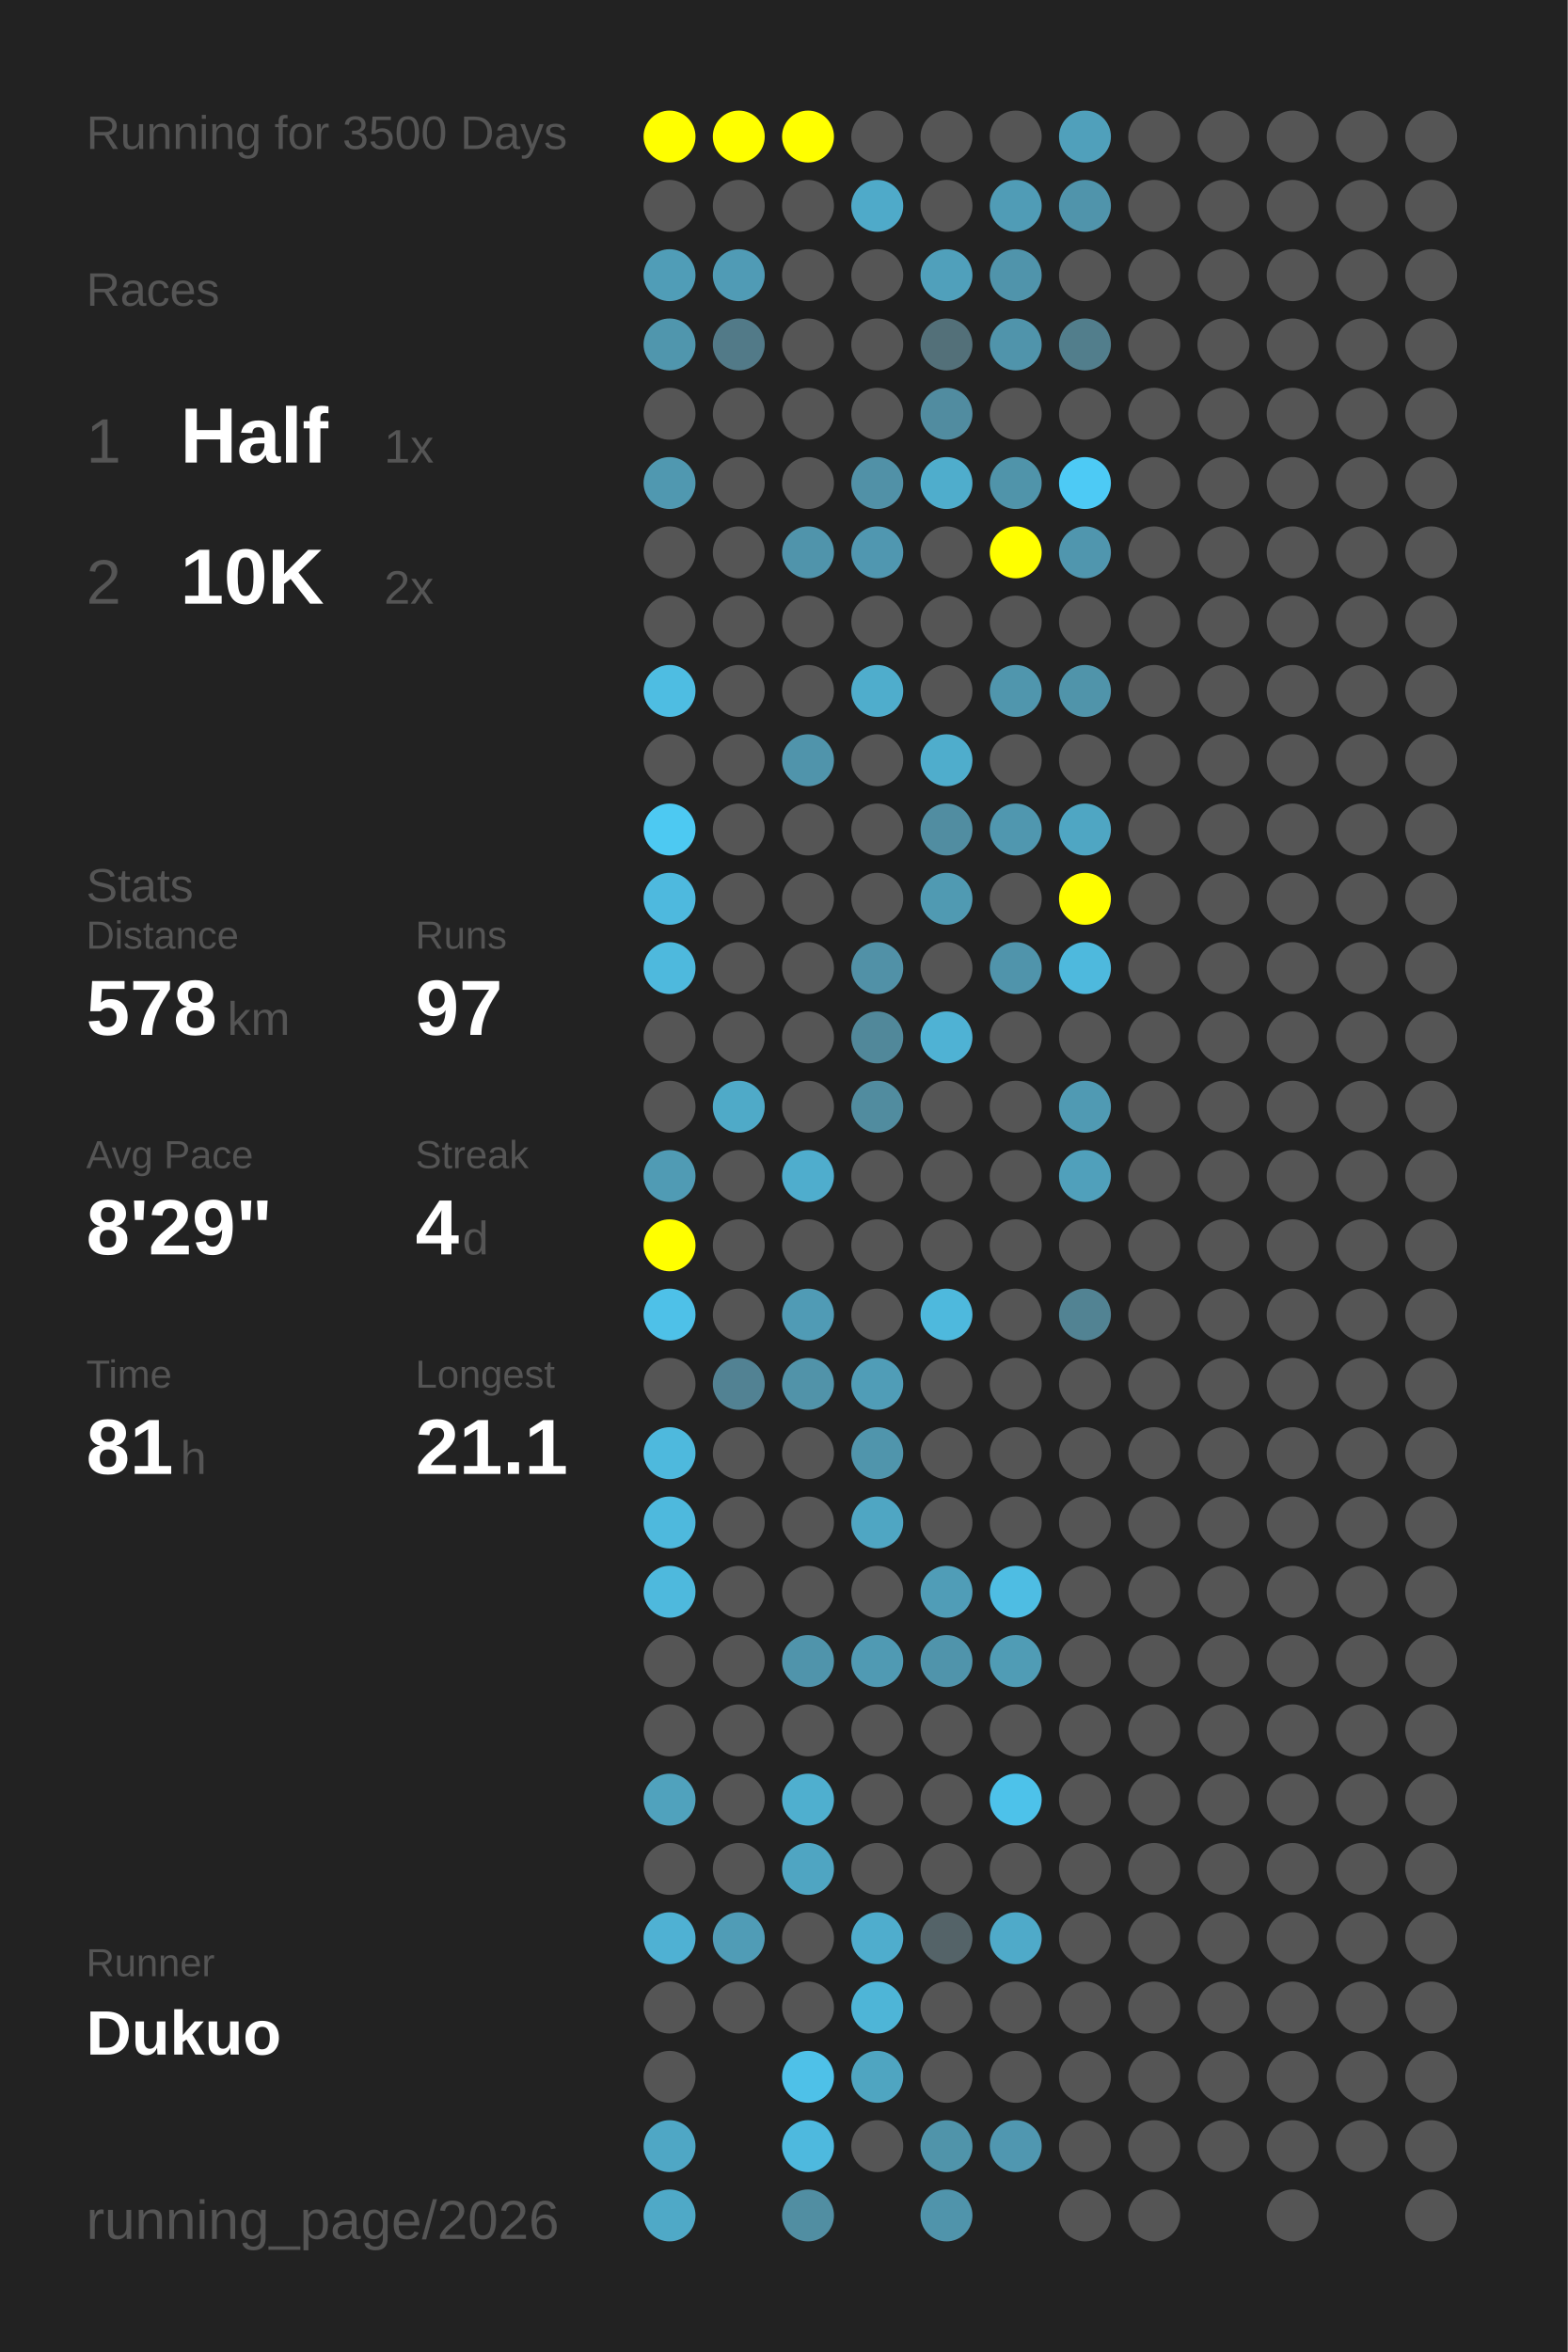
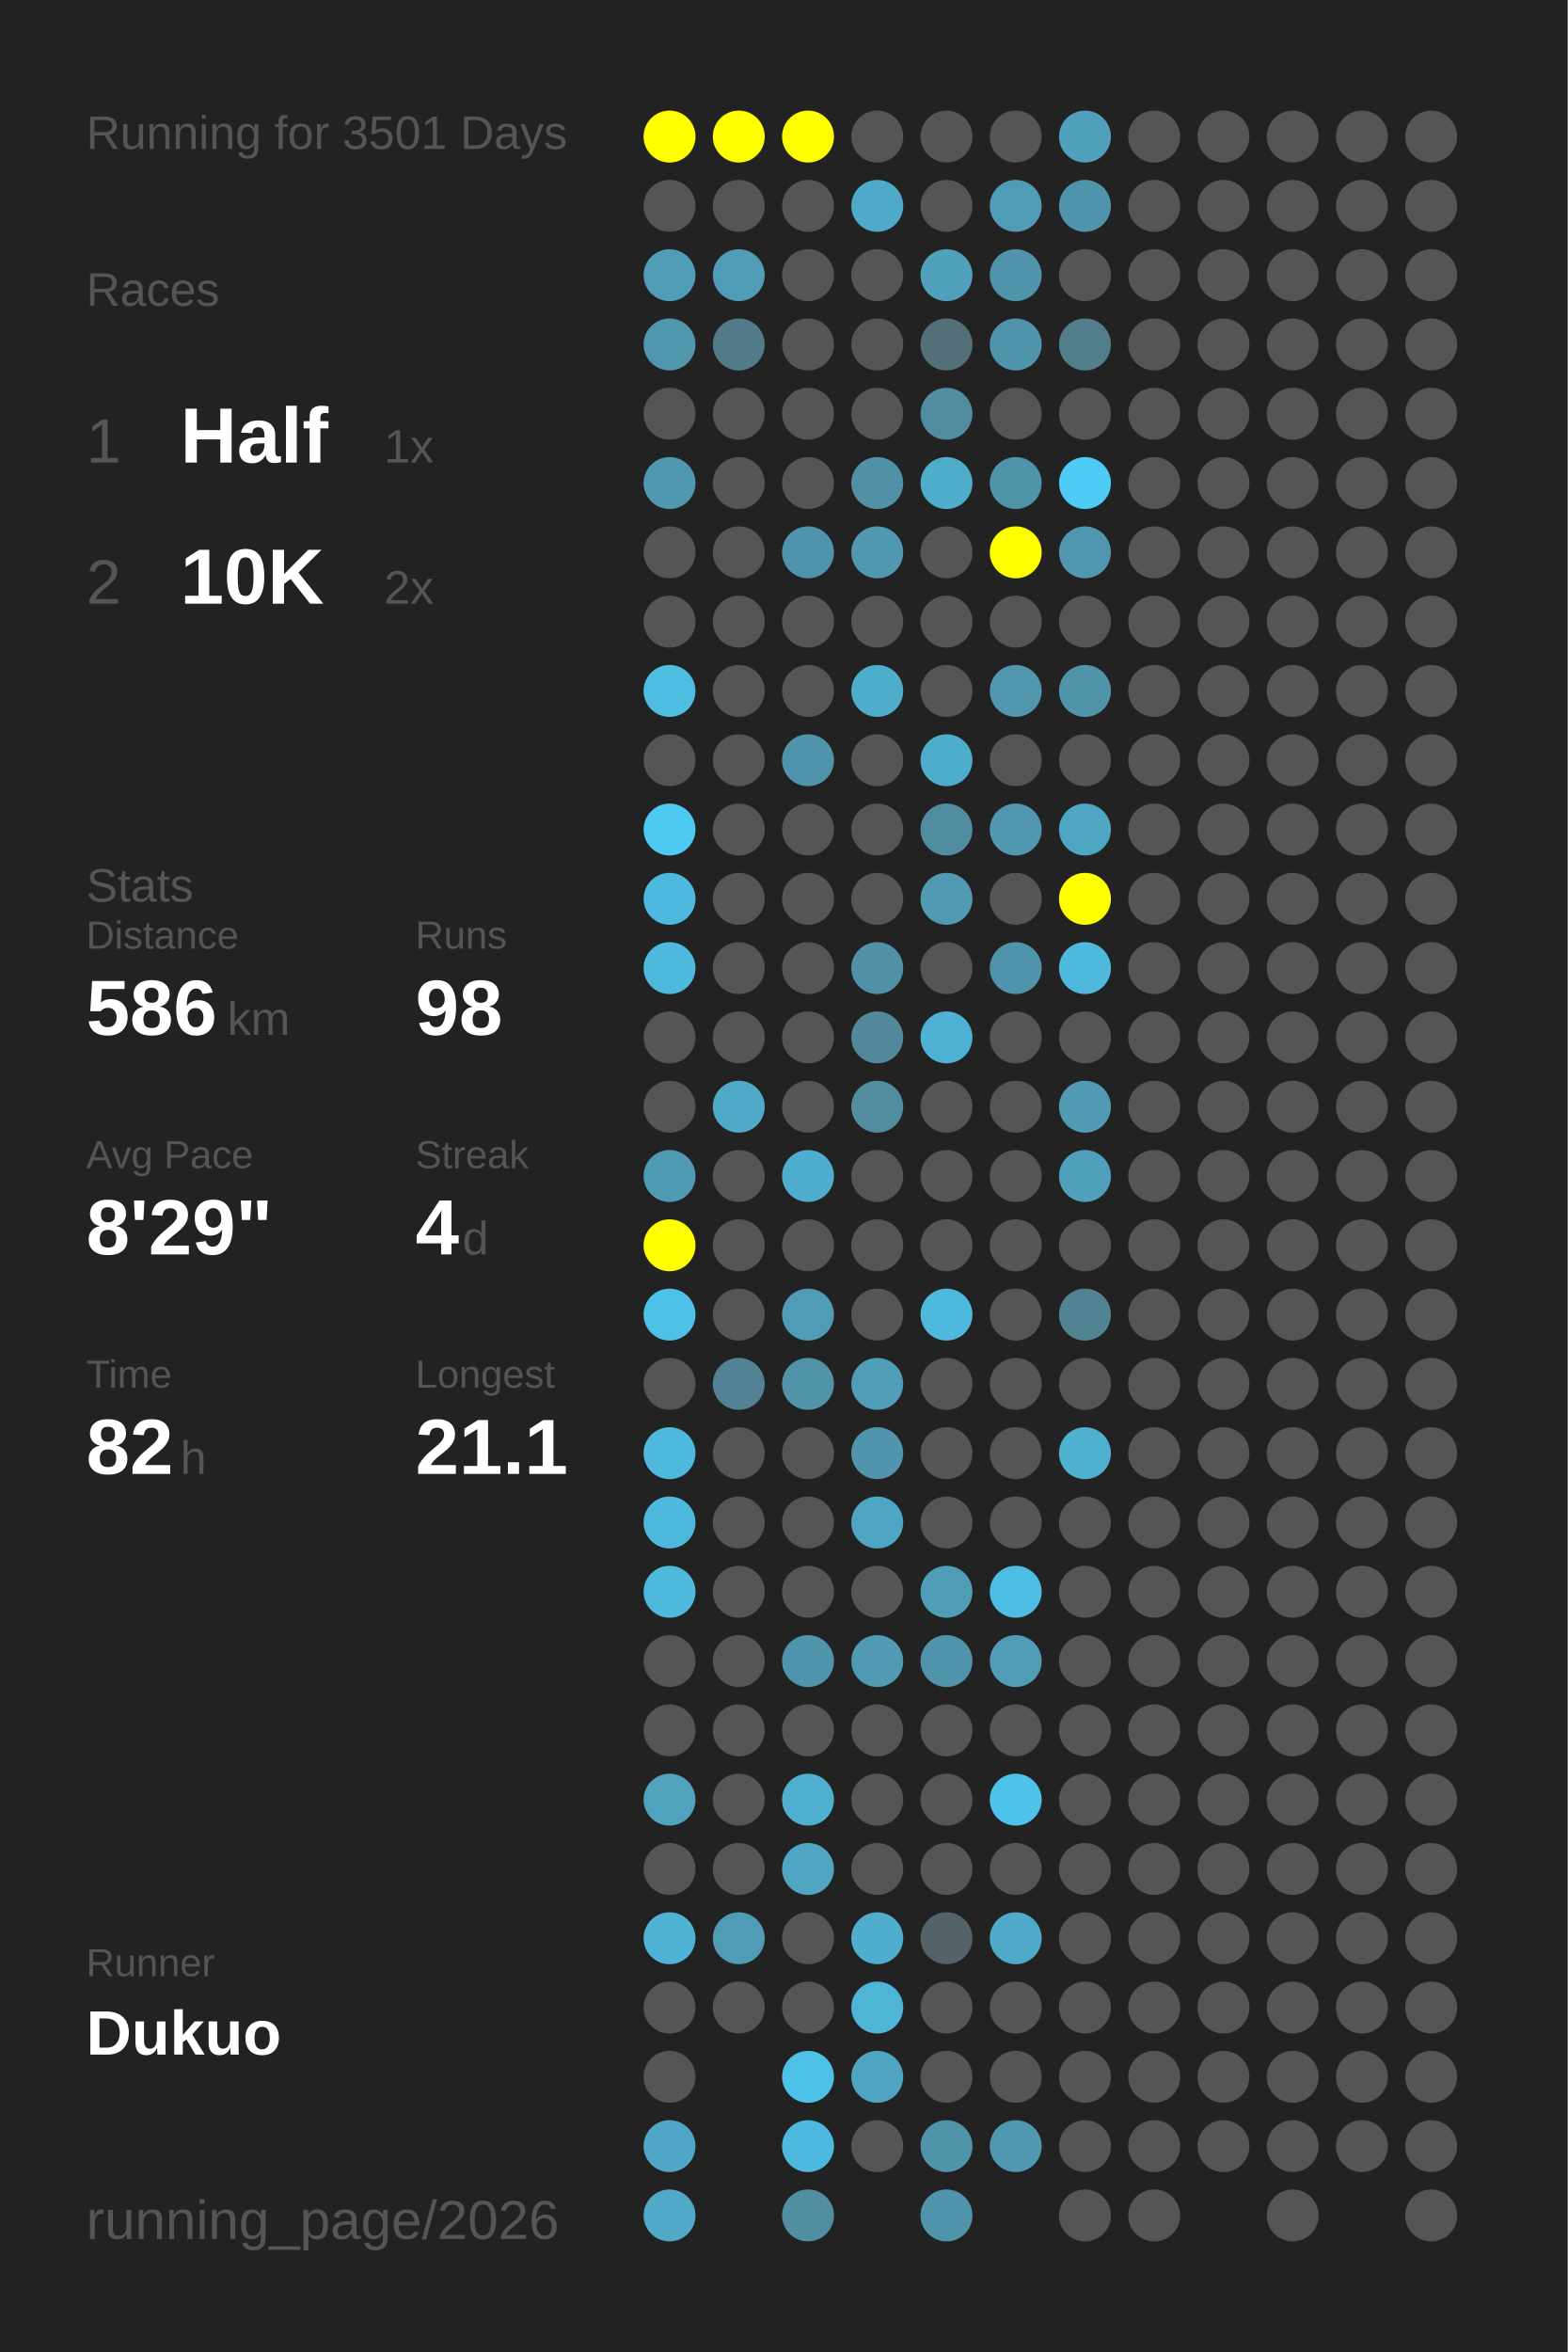
<svg xmlns="http://www.w3.org/2000/svg" baseProfile="full" height="300mm" version="1.1" viewBox="0,0,200,300" width="200mm">
  <defs />
  <rect fill="#222222" height="300" width="200" x="0" y="0" />
-   <text fill="#555555" style="font-size:6px; font-family:Arial;" x="11" y="19">Running for 3500 Days</text>
+   <text fill="#555555" style="font-size:6px; font-family:Arial;" x="11" y="19">Running for 3501 Days</text>
  <text fill="#555555" style="font-size:6px; font-family:Arial;" x="11" y="39">Races</text>
  <text fill="#555555" style="font-size:8px; font-family:Arial;" x="11" y="59">1</text>
  <text fill="#FFFFFF" style="font-size:10px; font-family:Arial; font-weight:bold;" x="23" y="59">Half</text>
  <text fill="#555555" style="font-size:6px; font-family:Arial;" x="49" y="59">1x</text>
  <text fill="#555555" style="font-size:8px; font-family:Arial;" x="11" y="77">2</text>
  <text fill="#FFFFFF" style="font-size:10px; font-family:Arial; font-weight:bold;" x="23" y="77">10K</text>
  <text fill="#555555" style="font-size:6px; font-family:Arial;" x="49" y="77">2x</text>
  <text fill="#555555" style="font-size:6px; font-family:Arial;" x="11" y="115">Stats</text>
  <text fill="#555555" style="font-size:5px; font-family:Arial;" x="11" y="121">Distance</text>
-   <text fill="#FFFFFF" style="font-size:10px; font-family:Arial; font-weight:bold;" x="11" y="132">578</text>
+   <text fill="#FFFFFF" style="font-size:10px; font-family:Arial; font-weight:bold;" x="11" y="132">586</text>
  <text fill="#555555" style="font-size:6px; font-family:Arial;" x="29" y="132">km</text>
  <text fill="#555555" style="font-size:5px; font-family:Arial;" x="53" y="121">Runs</text>
-   <text fill="#FFFFFF" style="font-size:10px; font-family:Arial; font-weight:bold;" x="53" y="132">97</text>
+   <text fill="#FFFFFF" style="font-size:10px; font-family:Arial; font-weight:bold;" x="53" y="132">98</text>
  <text fill="#555555" style="font-size:5px; font-family:Arial;" x="11" y="149">Avg Pace</text>
  <text fill="#FFFFFF" style="font-size:10px; font-family:Arial; font-weight:bold;" x="11" y="160">8'29"</text>
  <text fill="#555555" style="font-size:5px; font-family:Arial;" x="53" y="149">Streak</text>
  <text fill="#FFFFFF" style="font-size:10px; font-family:Arial; font-weight:bold;" x="53" y="160">4</text>
  <text fill="#555555" style="font-size:6px; font-family:Arial;" x="59" y="160">d</text>
  <text fill="#555555" style="font-size:5px; font-family:Arial;" x="11" y="177">Time</text>
-   <text fill="#FFFFFF" style="font-size:10px; font-family:Arial; font-weight:bold;" x="11" y="188">81</text>
+   <text fill="#FFFFFF" style="font-size:10px; font-family:Arial; font-weight:bold;" x="11" y="188">82</text>
  <text fill="#555555" style="font-size:6px; font-family:Arial;" x="23" y="188">h</text>
  <text fill="#555555" style="font-size:5px; font-family:Arial;" x="53" y="177">Longest</text>
  <text fill="#FFFFFF" style="font-size:10px; font-family:Arial; font-weight:bold;" x="53" y="188">21.1</text>
  <text fill="#555555" style="font-size:5px; font-family:Arial;" x="11" y="252.065">Runner</text>
  <text fill="#FFFFFF" style="font-size:8px; font-family:Arial; font-weight:bold;" x="11" y="262.065">Dukuo</text>
  <text fill="#555555" style="font-size:7px; font-family:Arial;" x="11" y="285.581">running_page/2026</text>
  <circle cx="85.417" cy="17.419" fill="#FFFF00" r="3.312" />
  <circle cx="85.417" cy="26.258" fill="#555555" r="3.312" />
  <circle cx="85.417" cy="35.097" fill="#509db7" r="3.312" />
  <circle cx="85.417" cy="43.935" fill="#5096ad" r="3.312" />
  <circle cx="85.417" cy="52.774" fill="#555555" r="3.312" />
  <circle cx="85.417" cy="61.613" fill="#5098b0" r="3.312" />
  <circle cx="85.417" cy="70.452" fill="#555555" r="3.312" />
  <circle cx="85.417" cy="79.29" fill="#555555" r="3.312" />
  <circle cx="85.417" cy="88.129" fill="#4ebde2" r="3.312" />
  <circle cx="85.417" cy="96.968" fill="#555555" r="3.312" />
  <circle cx="85.417" cy="105.806" fill="#4dc9f2" r="3.312" />
  <circle cx="85.417" cy="114.645" fill="#4eb9de" r="3.312" />
  <circle cx="85.417" cy="123.484" fill="#4eb9dd" r="3.312" />
  <circle cx="85.417" cy="132.323" fill="#555555" r="3.312" />
  <circle cx="85.417" cy="141.161" fill="#555555" r="3.312" />
  <circle cx="85.417" cy="150" fill="#509bb4" r="3.312" />
  <circle cx="85.417" cy="158.839" fill="#FFFF00" r="3.312" />
  <circle cx="85.417" cy="167.677" fill="#4ec1e8" r="3.312" />
  <circle cx="85.417" cy="176.516" fill="#555555" r="3.312" />
  <circle cx="85.417" cy="185.355" fill="#4eb9dd" r="3.312" />
  <circle cx="85.417" cy="194.194" fill="#4eb9dd" r="3.312" />
  <circle cx="85.417" cy="203.032" fill="#4eb9dd" r="3.312" />
  <circle cx="85.417" cy="211.871" fill="#555555" r="3.312" />
  <circle cx="85.417" cy="220.71" fill="#555555" r="3.312" />
  <circle cx="85.417" cy="229.548" fill="#50a2bd" r="3.312" />
  <circle cx="85.417" cy="238.387" fill="#555555" r="3.312" />
  <circle cx="85.417" cy="247.226" fill="#4fb1d3" r="3.312" />
  <circle cx="85.417" cy="256.065" fill="#555555" r="3.312" />
  <circle cx="85.417" cy="264.903" fill="#555555" r="3.312" />
  <circle cx="85.417" cy="273.742" fill="#4fa7c5" r="3.312" />
  <circle cx="85.417" cy="282.581" fill="#4fa9c7" r="3.312" />
  <circle cx="94.25" cy="17.419" fill="#FFFF00" r="3.312" />
  <circle cx="94.25" cy="26.258" fill="#555555" r="3.312" />
  <circle cx="94.25" cy="35.097" fill="#509bb5" r="3.312" />
  <circle cx="94.25" cy="43.935" fill="#527a88" r="3.312" />
  <circle cx="94.25" cy="52.774" fill="#555555" r="3.312" />
  <circle cx="94.25" cy="61.613" fill="#555555" r="3.312" />
  <circle cx="94.25" cy="70.452" fill="#555555" r="3.312" />
  <circle cx="94.25" cy="79.29" fill="#555555" r="3.312" />
  <circle cx="94.25" cy="88.129" fill="#555555" r="3.312" />
  <circle cx="94.25" cy="96.968" fill="#555555" r="3.312" />
  <circle cx="94.25" cy="105.806" fill="#555555" r="3.312" />
  <circle cx="94.25" cy="114.645" fill="#555555" r="3.312" />
  <circle cx="94.25" cy="123.484" fill="#555555" r="3.312" />
  <circle cx="94.25" cy="132.323" fill="#555555" r="3.312" />
  <circle cx="94.25" cy="141.161" fill="#4faac8" r="3.312" />
  <circle cx="94.25" cy="150" fill="#555555" r="3.312" />
  <circle cx="94.25" cy="158.839" fill="#555555" r="3.312" />
  <circle cx="94.25" cy="167.677" fill="#555555" r="3.312" />
  <circle cx="94.25" cy="176.516" fill="#528293" r="3.312" />
  <circle cx="94.25" cy="185.355" fill="#555555" r="3.312" />
  <circle cx="94.25" cy="194.194" fill="#555555" r="3.312" />
  <circle cx="94.25" cy="203.032" fill="#555555" r="3.312" />
  <circle cx="94.25" cy="211.871" fill="#555555" r="3.312" />
  <circle cx="94.25" cy="220.71" fill="#555555" r="3.312" />
  <circle cx="94.25" cy="229.548" fill="#555555" r="3.312" />
  <circle cx="94.25" cy="238.387" fill="#555555" r="3.312" />
  <circle cx="94.25" cy="247.226" fill="#509cb6" r="3.312" />
  <circle cx="94.25" cy="256.065" fill="#555555" r="3.312" />
  <circle cx="103.083" cy="17.419" fill="#FFFF00" r="3.312" />
  <circle cx="103.083" cy="26.258" fill="#555555" r="3.312" />
  <circle cx="103.083" cy="35.097" fill="#555555" r="3.312" />
  <circle cx="103.083" cy="43.935" fill="#555555" r="3.312" />
  <circle cx="103.083" cy="52.774" fill="#555555" r="3.312" />
  <circle cx="103.083" cy="61.613" fill="#555555" r="3.312" />
  <circle cx="103.083" cy="70.452" fill="#5094ab" r="3.312" />
  <circle cx="103.083" cy="79.29" fill="#555555" r="3.312" />
  <circle cx="103.083" cy="88.129" fill="#555555" r="3.312" />
  <circle cx="103.083" cy="96.968" fill="#5094ab" r="3.312" />
  <circle cx="103.083" cy="105.806" fill="#555555" r="3.312" />
  <circle cx="103.083" cy="114.645" fill="#555555" r="3.312" />
  <circle cx="103.083" cy="123.484" fill="#555555" r="3.312" />
  <circle cx="103.083" cy="132.323" fill="#555555" r="3.312" />
  <circle cx="103.083" cy="141.161" fill="#555555" r="3.312" />
  <circle cx="103.083" cy="150" fill="#4fadcd" r="3.312" />
  <circle cx="103.083" cy="158.839" fill="#555555" r="3.312" />
  <circle cx="103.083" cy="167.677" fill="#509bb5" r="3.312" />
  <circle cx="103.083" cy="176.516" fill="#5193a9" r="3.312" />
  <circle cx="103.083" cy="185.355" fill="#555555" r="3.312" />
  <circle cx="103.083" cy="194.194" fill="#555555" r="3.312" />
  <circle cx="103.083" cy="203.032" fill="#555555" r="3.312" />
  <circle cx="103.083" cy="211.871" fill="#5094ab" r="3.312" />
  <circle cx="103.083" cy="220.71" fill="#555555" r="3.312" />
  <circle cx="103.083" cy="229.548" fill="#4fafcf" r="3.312" />
  <circle cx="103.083" cy="238.387" fill="#4fa5c2" r="3.312" />
  <circle cx="103.083" cy="247.226" fill="#555555" r="3.312" />
  <circle cx="103.083" cy="256.065" fill="#555555" r="3.312" />
  <circle cx="103.083" cy="264.903" fill="#4ec1e8" r="3.312" />
  <circle cx="103.083" cy="273.742" fill="#4eb9de" r="3.312" />
  <circle cx="103.083" cy="282.581" fill="#518ea2" r="3.312" />
  <circle cx="111.917" cy="17.419" fill="#555555" r="3.312" />
  <circle cx="111.917" cy="26.258" fill="#4faac9" r="3.312" />
  <circle cx="111.917" cy="35.097" fill="#555555" r="3.312" />
  <circle cx="111.917" cy="43.935" fill="#555555" r="3.312" />
  <circle cx="111.917" cy="52.774" fill="#555555" r="3.312" />
  <circle cx="111.917" cy="61.613" fill="#5191a7" r="3.312" />
  <circle cx="111.917" cy="70.452" fill="#5097b0" r="3.312" />
  <circle cx="111.917" cy="79.29" fill="#555555" r="3.312" />
  <circle cx="111.917" cy="88.129" fill="#4fadcc" r="3.312" />
  <circle cx="111.917" cy="96.968" fill="#555555" r="3.312" />
  <circle cx="111.917" cy="105.806" fill="#555555" r="3.312" />
  <circle cx="111.917" cy="114.645" fill="#555555" r="3.312" />
  <circle cx="111.917" cy="123.484" fill="#5191a7" r="3.312" />
  <circle cx="111.917" cy="132.323" fill="#51889a" r="3.312" />
  <circle cx="111.917" cy="141.161" fill="#518c9f" r="3.312" />
  <circle cx="111.917" cy="150" fill="#555555" r="3.312" />
  <circle cx="111.917" cy="158.839" fill="#555555" r="3.312" />
  <circle cx="111.917" cy="167.677" fill="#555555" r="3.312" />
  <circle cx="111.917" cy="176.516" fill="#509db7" r="3.312" />
  <circle cx="111.917" cy="185.355" fill="#5095ac" r="3.312" />
  <circle cx="111.917" cy="194.194" fill="#4fa6c3" r="3.312" />
  <circle cx="111.917" cy="203.032" fill="#555555" r="3.312" />
  <circle cx="111.917" cy="211.871" fill="#509ab3" r="3.312" />
  <circle cx="111.917" cy="220.71" fill="#555555" r="3.312" />
  <circle cx="111.917" cy="229.548" fill="#555555" r="3.312" />
  <circle cx="111.917" cy="238.387" fill="#555555" r="3.312" />
  <circle cx="111.917" cy="247.226" fill="#4fadcd" r="3.312" />
  <circle cx="111.917" cy="256.065" fill="#4eb5d7" r="3.312" />
  <circle cx="111.917" cy="264.903" fill="#4fa5c1" r="3.312" />
  <circle cx="111.917" cy="273.742" fill="#555555" r="3.312" />
  <circle cx="120.75" cy="17.419" fill="#555555" r="3.312" />
  <circle cx="120.75" cy="26.258" fill="#555555" r="3.312" />
  <circle cx="120.75" cy="35.097" fill="#50a0bb" r="3.312" />
  <circle cx="120.75" cy="43.935" fill="#537079" r="3.312" />
  <circle cx="120.75" cy="52.774" fill="#518ca0" r="3.312" />
  <circle cx="120.75" cy="61.613" fill="#4fadcc" r="3.312" />
  <circle cx="120.75" cy="70.452" fill="#555555" r="3.312" />
  <circle cx="120.75" cy="79.29" fill="#555555" r="3.312" />
  <circle cx="120.75" cy="88.129" fill="#555555" r="3.312" />
  <circle cx="120.75" cy="96.968" fill="#4fadcc" r="3.312" />
  <circle cx="120.75" cy="105.806" fill="#518da1" r="3.312" />
  <circle cx="120.75" cy="114.645" fill="#509ab2" r="3.312" />
  <circle cx="120.75" cy="123.484" fill="#555555" r="3.312" />
  <circle cx="120.75" cy="132.323" fill="#4fb2d4" r="3.312" />
  <circle cx="120.75" cy="141.161" fill="#555555" r="3.312" />
  <circle cx="120.75" cy="150" fill="#555555" r="3.312" />
  <circle cx="120.75" cy="158.839" fill="#555555" r="3.312" />
  <circle cx="120.75" cy="167.677" fill="#4eb9dd" r="3.312" />
  <circle cx="120.75" cy="176.516" fill="#555555" r="3.312" />
  <circle cx="120.75" cy="185.355" fill="#555555" r="3.312" />
  <circle cx="120.75" cy="194.194" fill="#555555" r="3.312" />
  <circle cx="120.75" cy="203.032" fill="#509db7" r="3.312" />
  <circle cx="120.75" cy="211.871" fill="#5094ab" r="3.312" />
  <circle cx="120.75" cy="220.71" fill="#555555" r="3.312" />
  <circle cx="120.75" cy="229.548" fill="#555555" r="3.312" />
  <circle cx="120.75" cy="238.387" fill="#555555" r="3.312" />
  <circle cx="120.75" cy="247.226" fill="#546368" r="3.312" />
  <circle cx="120.75" cy="256.065" fill="#555555" r="3.312" />
  <circle cx="120.75" cy="264.903" fill="#555555" r="3.312" />
  <circle cx="120.75" cy="273.742" fill="#5094aa" r="3.312" />
  <circle cx="120.75" cy="282.581" fill="#5094ab" r="3.312" />
  <circle cx="129.583" cy="17.419" fill="#555555" r="3.312" />
  <circle cx="129.583" cy="26.258" fill="#509cb6" r="3.312" />
  <circle cx="129.583" cy="35.097" fill="#5094ab" r="3.312" />
  <circle cx="129.583" cy="43.935" fill="#5094ab" r="3.312" />
  <circle cx="129.583" cy="52.774" fill="#555555" r="3.312" />
  <circle cx="129.583" cy="61.613" fill="#5094aa" r="3.312" />
  <circle cx="129.583" cy="70.452" fill="#FFFF00" r="3.312" />
  <circle cx="129.583" cy="79.29" fill="#555555" r="3.312" />
  <circle cx="129.583" cy="88.129" fill="#5096ad" r="3.312" />
  <circle cx="129.583" cy="96.968" fill="#555555" r="3.312" />
  <circle cx="129.583" cy="105.806" fill="#5097af" r="3.312" />
  <circle cx="129.583" cy="114.645" fill="#555555" r="3.312" />
  <circle cx="129.583" cy="123.484" fill="#5094ab" r="3.312" />
  <circle cx="129.583" cy="132.323" fill="#555555" r="3.312" />
  <circle cx="129.583" cy="141.161" fill="#555555" r="3.312" />
  <circle cx="129.583" cy="150" fill="#555555" r="3.312" />
  <circle cx="129.583" cy="158.839" fill="#555555" r="3.312" />
  <circle cx="129.583" cy="167.677" fill="#555555" r="3.312" />
  <circle cx="129.583" cy="176.516" fill="#555555" r="3.312" />
  <circle cx="129.583" cy="185.355" fill="#555555" r="3.312" />
  <circle cx="129.583" cy="194.194" fill="#555555" r="3.312" />
  <circle cx="129.583" cy="203.032" fill="#4ebde3" r="3.312" />
  <circle cx="129.583" cy="211.871" fill="#509cb5" r="3.312" />
  <circle cx="129.583" cy="220.71" fill="#555555" r="3.312" />
  <circle cx="129.583" cy="229.548" fill="#4dc2ea" r="3.312" />
  <circle cx="129.583" cy="238.387" fill="#555555" r="3.312" />
  <circle cx="129.583" cy="247.226" fill="#4faac9" r="3.312" />
  <circle cx="129.583" cy="256.065" fill="#555555" r="3.312" />
  <circle cx="129.583" cy="264.903" fill="#555555" r="3.312" />
  <circle cx="129.583" cy="273.742" fill="#5097b0" r="3.312" />
  <circle cx="138.417" cy="17.419" fill="#50a0bb" r="3.312" />
  <circle cx="138.417" cy="26.258" fill="#5094ab" r="3.312" />
  <circle cx="138.417" cy="35.097" fill="#555555" r="3.312" />
  <circle cx="138.417" cy="43.935" fill="#527e8c" r="3.312" />
  <circle cx="138.417" cy="52.774" fill="#555555" r="3.312" />
  <circle cx="138.417" cy="61.613" fill="#4dcaf5" r="3.312" />
  <circle cx="138.417" cy="70.452" fill="#5096ae" r="3.312" />
  <circle cx="138.417" cy="79.29" fill="#555555" r="3.312" />
  <circle cx="138.417" cy="88.129" fill="#5094aa" r="3.312" />
  <circle cx="138.417" cy="96.968" fill="#555555" r="3.312" />
  <circle cx="138.417" cy="105.806" fill="#4fa6c3" r="3.312" />
  <circle cx="138.417" cy="114.645" fill="#FFFF00" r="3.312" />
  <circle cx="138.417" cy="123.484" fill="#4eb9dd" r="3.312" />
  <circle cx="138.417" cy="132.323" fill="#555555" r="3.312" />
  <circle cx="138.417" cy="141.161" fill="#509ab3" r="3.312" />
  <circle cx="138.417" cy="150" fill="#50a0bb" r="3.312" />
  <circle cx="138.417" cy="158.839" fill="#555555" r="3.312" />
  <circle cx="138.417" cy="167.677" fill="#528393" r="3.312" />
  <circle cx="138.417" cy="176.516" fill="#555555" r="3.312" />
-   <circle cx="138.417" cy="185.355" fill="#555555" r="3.312" />
+   <circle cx="138.417" cy="185.355" fill="#4fb0d0" r="3.312" />
  <circle cx="138.417" cy="194.194" fill="#555555" r="3.312" />
  <circle cx="138.417" cy="203.032" fill="#555555" r="3.312" />
  <circle cx="138.417" cy="211.871" fill="#555555" r="3.312" />
  <circle cx="138.417" cy="220.71" fill="#555555" r="3.312" />
  <circle cx="138.417" cy="229.548" fill="#555555" r="3.312" />
  <circle cx="138.417" cy="238.387" fill="#555555" r="3.312" />
  <circle cx="138.417" cy="247.226" fill="#555555" r="3.312" />
  <circle cx="138.417" cy="256.065" fill="#555555" r="3.312" />
  <circle cx="138.417" cy="264.903" fill="#555555" r="3.312" />
  <circle cx="138.417" cy="273.742" fill="#555555" r="3.312" />
  <circle cx="138.417" cy="282.581" fill="#555555" r="3.312" />
  <circle cx="147.25" cy="17.419" fill="#555555" r="3.312" />
  <circle cx="147.25" cy="26.258" fill="#555555" r="3.312" />
  <circle cx="147.25" cy="35.097" fill="#555555" r="3.312" />
  <circle cx="147.25" cy="43.935" fill="#555555" r="3.312" />
  <circle cx="147.25" cy="52.774" fill="#555555" r="3.312" />
  <circle cx="147.25" cy="61.613" fill="#555555" r="3.312" />
  <circle cx="147.25" cy="70.452" fill="#555555" r="3.312" />
  <circle cx="147.25" cy="79.29" fill="#555555" r="3.312" />
  <circle cx="147.25" cy="88.129" fill="#555555" r="3.312" />
  <circle cx="147.25" cy="96.968" fill="#555555" r="3.312" />
  <circle cx="147.25" cy="105.806" fill="#555555" r="3.312" />
  <circle cx="147.25" cy="114.645" fill="#555555" r="3.312" />
  <circle cx="147.25" cy="123.484" fill="#555555" r="3.312" />
  <circle cx="147.25" cy="132.323" fill="#555555" r="3.312" />
  <circle cx="147.25" cy="141.161" fill="#555555" r="3.312" />
  <circle cx="147.25" cy="150" fill="#555555" r="3.312" />
  <circle cx="147.25" cy="158.839" fill="#555555" r="3.312" />
  <circle cx="147.25" cy="167.677" fill="#555555" r="3.312" />
  <circle cx="147.25" cy="176.516" fill="#555555" r="3.312" />
  <circle cx="147.25" cy="185.355" fill="#555555" r="3.312" />
  <circle cx="147.25" cy="194.194" fill="#555555" r="3.312" />
  <circle cx="147.25" cy="203.032" fill="#555555" r="3.312" />
  <circle cx="147.25" cy="211.871" fill="#555555" r="3.312" />
  <circle cx="147.25" cy="220.71" fill="#555555" r="3.312" />
  <circle cx="147.25" cy="229.548" fill="#555555" r="3.312" />
  <circle cx="147.25" cy="238.387" fill="#555555" r="3.312" />
  <circle cx="147.25" cy="247.226" fill="#555555" r="3.312" />
  <circle cx="147.25" cy="256.065" fill="#555555" r="3.312" />
  <circle cx="147.25" cy="264.903" fill="#555555" r="3.312" />
  <circle cx="147.25" cy="273.742" fill="#555555" r="3.312" />
  <circle cx="147.25" cy="282.581" fill="#555555" r="3.312" />
  <circle cx="156.083" cy="17.419" fill="#555555" r="3.312" />
  <circle cx="156.083" cy="26.258" fill="#555555" r="3.312" />
  <circle cx="156.083" cy="35.097" fill="#555555" r="3.312" />
  <circle cx="156.083" cy="43.935" fill="#555555" r="3.312" />
  <circle cx="156.083" cy="52.774" fill="#555555" r="3.312" />
  <circle cx="156.083" cy="61.613" fill="#555555" r="3.312" />
  <circle cx="156.083" cy="70.452" fill="#555555" r="3.312" />
  <circle cx="156.083" cy="79.29" fill="#555555" r="3.312" />
  <circle cx="156.083" cy="88.129" fill="#555555" r="3.312" />
  <circle cx="156.083" cy="96.968" fill="#555555" r="3.312" />
  <circle cx="156.083" cy="105.806" fill="#555555" r="3.312" />
  <circle cx="156.083" cy="114.645" fill="#555555" r="3.312" />
  <circle cx="156.083" cy="123.484" fill="#555555" r="3.312" />
  <circle cx="156.083" cy="132.323" fill="#555555" r="3.312" />
  <circle cx="156.083" cy="141.161" fill="#555555" r="3.312" />
  <circle cx="156.083" cy="150" fill="#555555" r="3.312" />
  <circle cx="156.083" cy="158.839" fill="#555555" r="3.312" />
  <circle cx="156.083" cy="167.677" fill="#555555" r="3.312" />
  <circle cx="156.083" cy="176.516" fill="#555555" r="3.312" />
  <circle cx="156.083" cy="185.355" fill="#555555" r="3.312" />
  <circle cx="156.083" cy="194.194" fill="#555555" r="3.312" />
  <circle cx="156.083" cy="203.032" fill="#555555" r="3.312" />
  <circle cx="156.083" cy="211.871" fill="#555555" r="3.312" />
  <circle cx="156.083" cy="220.71" fill="#555555" r="3.312" />
  <circle cx="156.083" cy="229.548" fill="#555555" r="3.312" />
  <circle cx="156.083" cy="238.387" fill="#555555" r="3.312" />
  <circle cx="156.083" cy="247.226" fill="#555555" r="3.312" />
  <circle cx="156.083" cy="256.065" fill="#555555" r="3.312" />
  <circle cx="156.083" cy="264.903" fill="#555555" r="3.312" />
  <circle cx="156.083" cy="273.742" fill="#555555" r="3.312" />
  <circle cx="164.917" cy="17.419" fill="#555555" r="3.312" />
  <circle cx="164.917" cy="26.258" fill="#555555" r="3.312" />
  <circle cx="164.917" cy="35.097" fill="#555555" r="3.312" />
  <circle cx="164.917" cy="43.935" fill="#555555" r="3.312" />
  <circle cx="164.917" cy="52.774" fill="#555555" r="3.312" />
  <circle cx="164.917" cy="61.613" fill="#555555" r="3.312" />
  <circle cx="164.917" cy="70.452" fill="#555555" r="3.312" />
  <circle cx="164.917" cy="79.29" fill="#555555" r="3.312" />
  <circle cx="164.917" cy="88.129" fill="#555555" r="3.312" />
  <circle cx="164.917" cy="96.968" fill="#555555" r="3.312" />
  <circle cx="164.917" cy="105.806" fill="#555555" r="3.312" />
  <circle cx="164.917" cy="114.645" fill="#555555" r="3.312" />
  <circle cx="164.917" cy="123.484" fill="#555555" r="3.312" />
  <circle cx="164.917" cy="132.323" fill="#555555" r="3.312" />
  <circle cx="164.917" cy="141.161" fill="#555555" r="3.312" />
  <circle cx="164.917" cy="150" fill="#555555" r="3.312" />
  <circle cx="164.917" cy="158.839" fill="#555555" r="3.312" />
  <circle cx="164.917" cy="167.677" fill="#555555" r="3.312" />
  <circle cx="164.917" cy="176.516" fill="#555555" r="3.312" />
  <circle cx="164.917" cy="185.355" fill="#555555" r="3.312" />
  <circle cx="164.917" cy="194.194" fill="#555555" r="3.312" />
  <circle cx="164.917" cy="203.032" fill="#555555" r="3.312" />
  <circle cx="164.917" cy="211.871" fill="#555555" r="3.312" />
  <circle cx="164.917" cy="220.71" fill="#555555" r="3.312" />
  <circle cx="164.917" cy="229.548" fill="#555555" r="3.312" />
  <circle cx="164.917" cy="238.387" fill="#555555" r="3.312" />
  <circle cx="164.917" cy="247.226" fill="#555555" r="3.312" />
  <circle cx="164.917" cy="256.065" fill="#555555" r="3.312" />
  <circle cx="164.917" cy="264.903" fill="#555555" r="3.312" />
  <circle cx="164.917" cy="273.742" fill="#555555" r="3.312" />
  <circle cx="164.917" cy="282.581" fill="#555555" r="3.312" />
  <circle cx="173.75" cy="17.419" fill="#555555" r="3.312" />
  <circle cx="173.75" cy="26.258" fill="#555555" r="3.312" />
  <circle cx="173.75" cy="35.097" fill="#555555" r="3.312" />
  <circle cx="173.75" cy="43.935" fill="#555555" r="3.312" />
  <circle cx="173.75" cy="52.774" fill="#555555" r="3.312" />
  <circle cx="173.75" cy="61.613" fill="#555555" r="3.312" />
  <circle cx="173.75" cy="70.452" fill="#555555" r="3.312" />
  <circle cx="173.75" cy="79.29" fill="#555555" r="3.312" />
  <circle cx="173.75" cy="88.129" fill="#555555" r="3.312" />
  <circle cx="173.75" cy="96.968" fill="#555555" r="3.312" />
  <circle cx="173.75" cy="105.806" fill="#555555" r="3.312" />
  <circle cx="173.75" cy="114.645" fill="#555555" r="3.312" />
  <circle cx="173.75" cy="123.484" fill="#555555" r="3.312" />
  <circle cx="173.75" cy="132.323" fill="#555555" r="3.312" />
  <circle cx="173.75" cy="141.161" fill="#555555" r="3.312" />
  <circle cx="173.75" cy="150" fill="#555555" r="3.312" />
  <circle cx="173.75" cy="158.839" fill="#555555" r="3.312" />
  <circle cx="173.75" cy="167.677" fill="#555555" r="3.312" />
  <circle cx="173.75" cy="176.516" fill="#555555" r="3.312" />
  <circle cx="173.75" cy="185.355" fill="#555555" r="3.312" />
  <circle cx="173.75" cy="194.194" fill="#555555" r="3.312" />
  <circle cx="173.75" cy="203.032" fill="#555555" r="3.312" />
  <circle cx="173.75" cy="211.871" fill="#555555" r="3.312" />
  <circle cx="173.75" cy="220.71" fill="#555555" r="3.312" />
  <circle cx="173.75" cy="229.548" fill="#555555" r="3.312" />
  <circle cx="173.75" cy="238.387" fill="#555555" r="3.312" />
  <circle cx="173.75" cy="247.226" fill="#555555" r="3.312" />
  <circle cx="173.75" cy="256.065" fill="#555555" r="3.312" />
  <circle cx="173.75" cy="264.903" fill="#555555" r="3.312" />
  <circle cx="173.75" cy="273.742" fill="#555555" r="3.312" />
  <circle cx="182.583" cy="17.419" fill="#555555" r="3.312" />
  <circle cx="182.583" cy="26.258" fill="#555555" r="3.312" />
  <circle cx="182.583" cy="35.097" fill="#555555" r="3.312" />
  <circle cx="182.583" cy="43.935" fill="#555555" r="3.312" />
  <circle cx="182.583" cy="52.774" fill="#555555" r="3.312" />
  <circle cx="182.583" cy="61.613" fill="#555555" r="3.312" />
  <circle cx="182.583" cy="70.452" fill="#555555" r="3.312" />
  <circle cx="182.583" cy="79.29" fill="#555555" r="3.312" />
  <circle cx="182.583" cy="88.129" fill="#555555" r="3.312" />
  <circle cx="182.583" cy="96.968" fill="#555555" r="3.312" />
  <circle cx="182.583" cy="105.806" fill="#555555" r="3.312" />
  <circle cx="182.583" cy="114.645" fill="#555555" r="3.312" />
  <circle cx="182.583" cy="123.484" fill="#555555" r="3.312" />
  <circle cx="182.583" cy="132.323" fill="#555555" r="3.312" />
  <circle cx="182.583" cy="141.161" fill="#555555" r="3.312" />
  <circle cx="182.583" cy="150" fill="#555555" r="3.312" />
  <circle cx="182.583" cy="158.839" fill="#555555" r="3.312" />
  <circle cx="182.583" cy="167.677" fill="#555555" r="3.312" />
  <circle cx="182.583" cy="176.516" fill="#555555" r="3.312" />
  <circle cx="182.583" cy="185.355" fill="#555555" r="3.312" />
  <circle cx="182.583" cy="194.194" fill="#555555" r="3.312" />
  <circle cx="182.583" cy="203.032" fill="#555555" r="3.312" />
  <circle cx="182.583" cy="211.871" fill="#555555" r="3.312" />
  <circle cx="182.583" cy="220.71" fill="#555555" r="3.312" />
  <circle cx="182.583" cy="229.548" fill="#555555" r="3.312" />
  <circle cx="182.583" cy="238.387" fill="#555555" r="3.312" />
  <circle cx="182.583" cy="247.226" fill="#555555" r="3.312" />
  <circle cx="182.583" cy="256.065" fill="#555555" r="3.312" />
  <circle cx="182.583" cy="264.903" fill="#555555" r="3.312" />
  <circle cx="182.583" cy="273.742" fill="#555555" r="3.312" />
  <circle cx="182.583" cy="282.581" fill="#555555" r="3.312" />
</svg>
